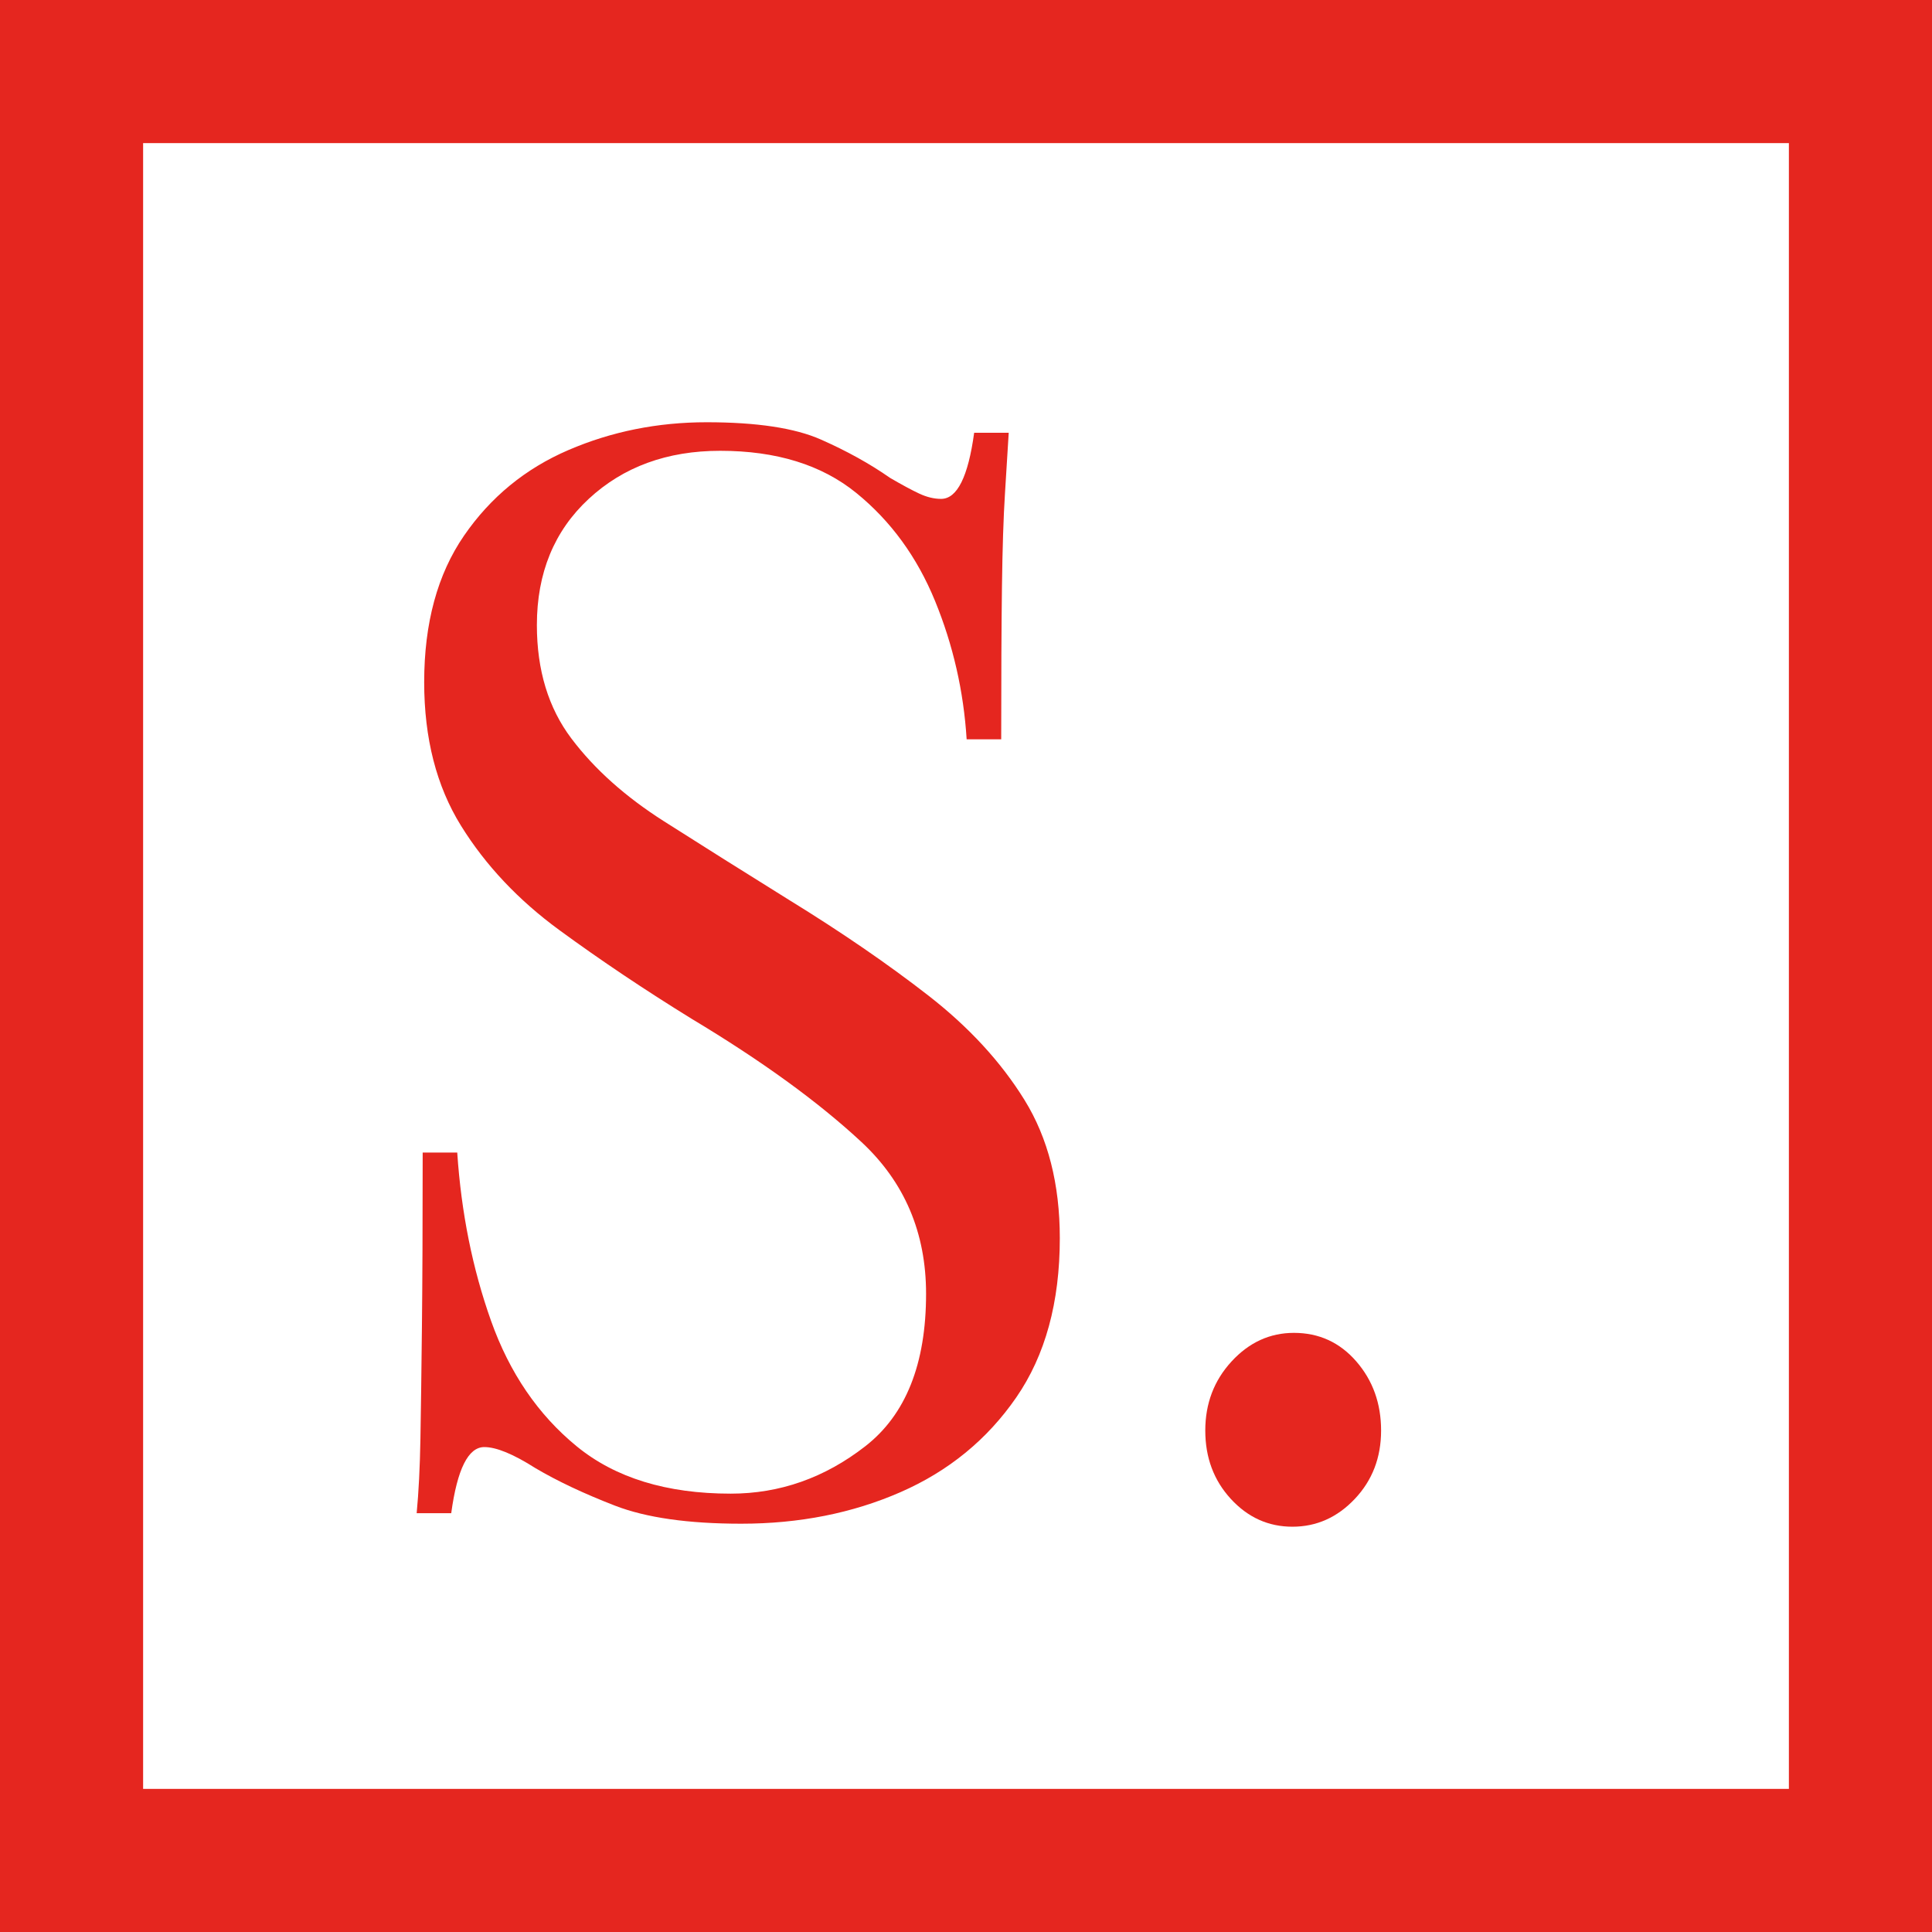
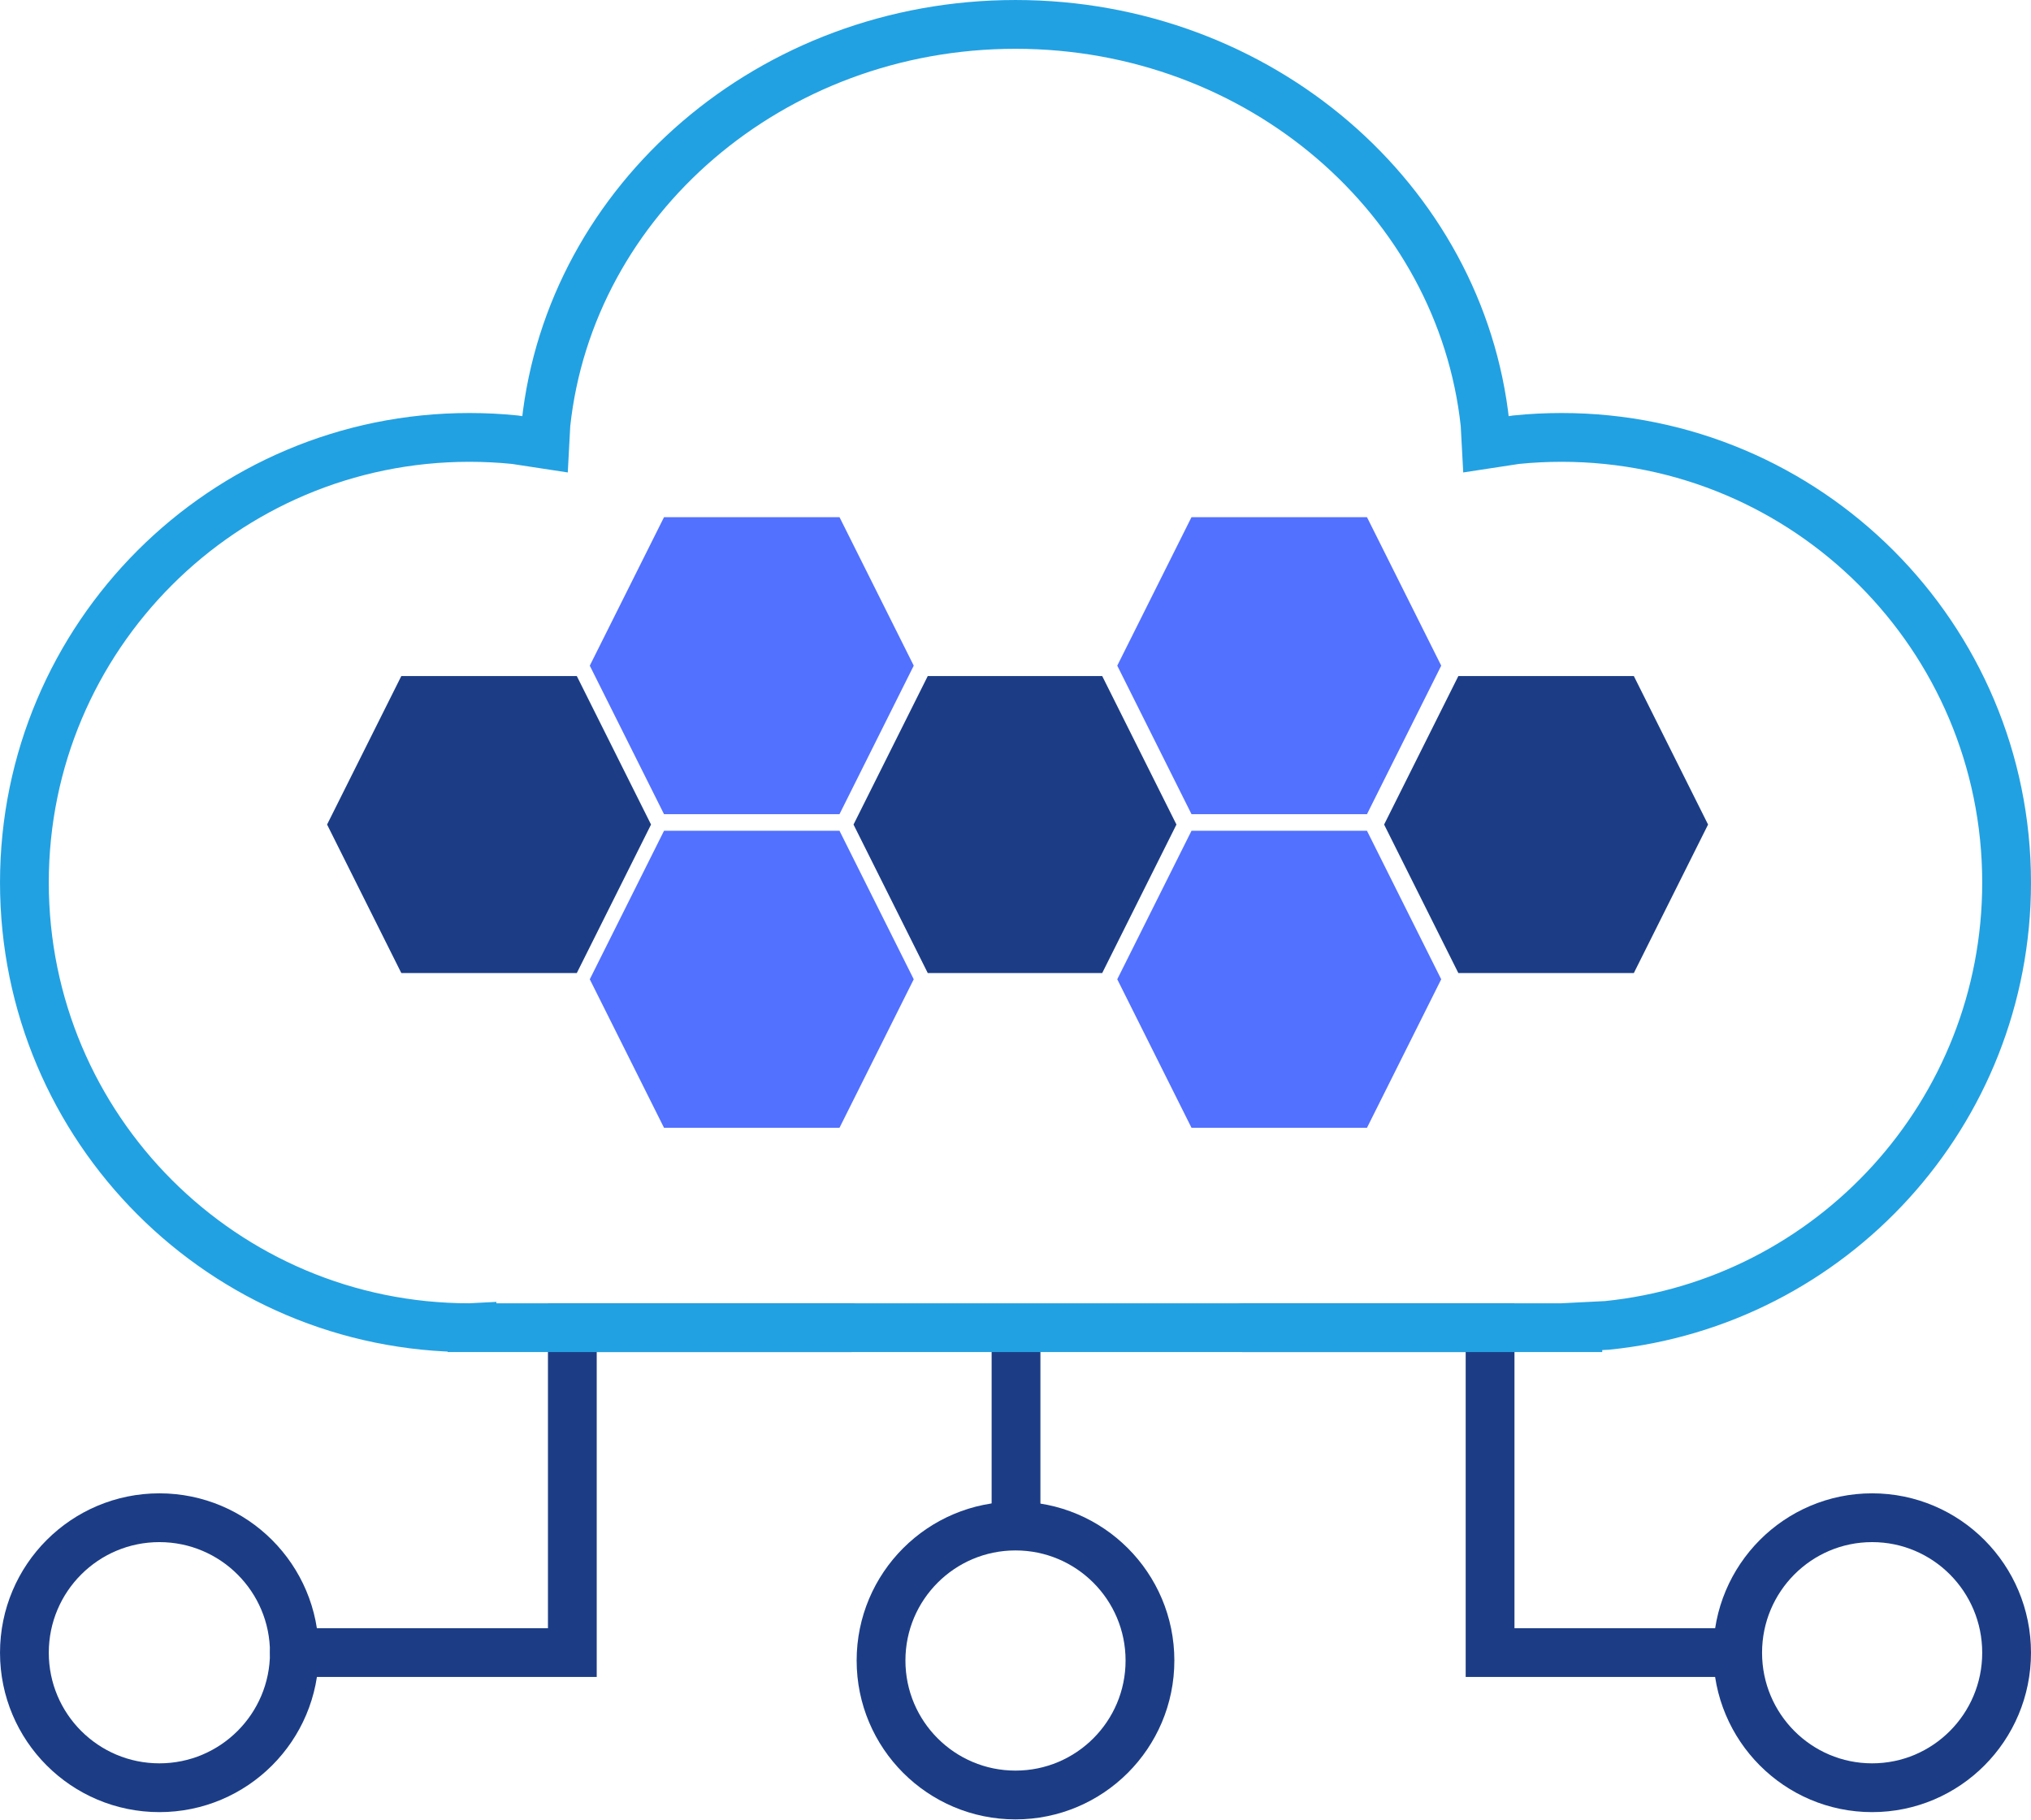
- <svg xmlns="http://www.w3.org/2000/svg" width="54px" height="54px" viewBox="0 0 54 54" version="1.1">
-   <g id="Page-1" stroke="none" stroke-width="1" fill="none" fill-rule="evenodd">
-     <g id="logo-mobile">
-       <rect id="Rectangle-6" stroke="#E5261F" stroke-width="4" fill-rule="nonzero" x="2" y="2" width="50" height="50" />
-       <path id="." fill="#E5261F" d="M34.402,41.895 C33.926,41.377 33.688,40.74 33.688,39.984 C33.688,39.228 33.933,38.584 34.423,38.052 C34.913,37.52 35.494,37.254 36.166,37.254 C36.866,37.254 37.447,37.52 37.909,38.052 C38.371,38.584 38.602,39.228 38.602,39.984 C38.602,40.74 38.357,41.377 37.867,41.895 C37.377,42.413 36.796,42.672 36.124,42.672 C35.452,42.672 34.878,42.413 34.402,41.895 Z" />
-       <path id="S" fill="#E5261F" fill-rule="nonzero" d="M20.718,42.588 C22.342,42.588 23.826,42.294 25.17,41.706 C26.514,41.118 27.592,40.236 28.404,39.06 C29.216,37.884 29.622,36.4 29.622,34.608 C29.622,33.096 29.293,31.808 28.635,30.744 C27.977,29.68 27.081,28.707 25.947,27.825 C24.813,26.943 23.518,26.054 22.062,25.158 C20.802,24.374 19.633,23.639 18.555,22.953 C17.477,22.267 16.616,21.497 15.972,20.643 C15.328,19.789 15.006,18.732 15.006,17.472 C15.006,16.016 15.489,14.84 16.455,13.944 C17.421,13.048 18.646,12.6 20.13,12.6 C21.698,12.6 22.965,12.992 23.931,13.776 C24.897,14.56 25.632,15.568 26.136,16.8 C26.64,18.032 26.934,19.32 27.018,20.664 L27.018,20.664 L27.984,20.664 C27.984,18.9 27.991,17.479 28.005,16.401 C28.019,15.323 28.047,14.455 28.089,13.797 C28.131,13.139 28.166,12.572 28.194,12.096 L28.194,12.096 L27.228,12.096 C27.06,13.328 26.752,13.944 26.304,13.944 C26.108,13.944 25.905,13.895 25.695,13.797 C25.485,13.699 25.212,13.552 24.876,13.356 C24.316,12.964 23.672,12.607 22.944,12.285 C22.216,11.963 21.152,11.802 19.752,11.802 C18.38,11.802 17.092,12.061 15.888,12.579 C14.684,13.097 13.711,13.895 12.969,14.973 C12.227,16.051 11.856,17.416 11.856,19.068 C11.856,20.636 12.199,21.973 12.885,23.079 C13.571,24.185 14.488,25.158 15.636,25.998 C16.784,26.838 18.016,27.664 19.332,28.476 C21.292,29.652 22.874,30.8 24.078,31.92 C25.282,33.04 25.884,34.454 25.884,36.162 C25.884,38.122 25.317,39.543 24.183,40.425 C23.049,41.307 21.796,41.748 20.424,41.748 C18.632,41.748 17.197,41.307 16.119,40.425 C15.041,39.543 14.243,38.374 13.725,36.918 C13.207,35.462 12.892,33.894 12.78,32.214 L12.78,32.214 L11.814,32.214 C11.814,34.174 11.807,35.798 11.793,37.086 C11.779,38.374 11.765,39.417 11.751,40.215 C11.737,41.013 11.702,41.706 11.646,42.294 L11.646,42.294 L12.612,42.294 C12.78,41.062 13.088,40.446 13.536,40.446 C13.872,40.446 14.348,40.642 14.964,41.034 C15.58,41.398 16.322,41.748 17.19,42.084 C18.058,42.42 19.234,42.588 20.718,42.588 Z" />
-     </g>
+ <svg xmlns="http://www.w3.org/2000/svg" width="1956" height="1752" xml:space="preserve" overflow="hidden">
+   <defs>
+     <clipPath id="clip0">
+       <rect x="1244" y="31" width="1956" height="1752" />
+     </clipPath>
+   </defs>
+   <g clip-path="url(#clip0)" transform="translate(-1244 -31)">
+     <path d="M2320 672 2391.5 529 2560.5 529 2632 672 2560.5 815 2391.5 815Z" fill="#5271FF" fill-rule="evenodd" />
+     <path d="M2320 974 2391.5 831 2560.5 831 2632 974 2560.5 1117 2391.5 1117Z" fill="#5271FF" fill-rule="evenodd" />
+     <path d="M2577 825 2648.5 682 2817.5 682 2889 825 2817.5 968 2648.5 968Z" fill="#1C3D86" fill-rule="evenodd" />
+     <path d="M2066 825 2137.5 682 2305.5 682 2377 825 2305.5 968 2137.5 968Z" fill="#1C3D86" fill-rule="evenodd" />
+     <path d="M1812 672 1883.5 529 2052.5 529 2124 672 2052.5 815 1883.5 815Z" fill="#5271FF" fill-rule="evenodd" />
+     <path d="M1812 974 1883.5 831 2052.5 831 2124 974 2052.5 1117 1883.5 1117Z" fill="#5271FF" fill-rule="evenodd" />
+     <path d="M1559 825 1630.5 682 1799.5 682 1871 825 1799.5 968 1630.5 968Z" fill="#1C3D86" fill-rule="evenodd" />
+     <path d="M2917.5 1622.5C2917.5 1550.7 2975.48 1492.5 3047 1492.5 3118.52 1492.5 3176.5 1550.7 3176.5 1622.5 3176.5 1694.3 3118.52 1752.5 3047 1752.5 2975.48 1752.5 2917.5 1694.3 2917.5 1622.5Z" stroke="#1C3D86" stroke-width="46.979" stroke-miterlimit="8" fill="none" fill-rule="evenodd" />
+     <path d="M1267.5 1622.5C1267.5 1550.7 1325.7 1492.5 1397.5 1492.5 1469.3 1492.5 1527.5 1550.7 1527.5 1622.5 1527.5 1694.3 1469.3 1752.5 1397.5 1752.5 1325.7 1752.5 1267.5 1694.3 1267.5 1622.5Z" stroke="#1C3D86" stroke-width="46.979" stroke-miterlimit="8" fill="none" fill-rule="evenodd" />
+     <path d="M2092.5 1630C2092.5 1558.48 2150.48 1500.5 2222 1500.5 2293.52 1500.5 2351.5 1558.48 2351.5 1630 2351.5 1701.52 2293.52 1759.5 2222 1759.5 2150.48 1759.5 2092.5 1701.52 2092.5 1630Z" stroke="#1C3D86" stroke-width="46.979" stroke-miterlimit="8" fill="none" fill-rule="evenodd" />
+     <path d="M0 0 267.7 0 267.7 312.854 535.4 312.854" stroke="#1C3D86" stroke-width="46.979" stroke-linecap="round" stroke-miterlimit="8" fill="none" fill-rule="evenodd" transform="matrix(1 0 0 -1 1527.5 1622.35)" />
+     <path d="M2916.6 1622.35 2679.05 1622.35 2679.05 1309.5 2441.5 1309.5" stroke="#1C3D86" stroke-width="46.979" stroke-linecap="round" stroke-miterlimit="8" fill="none" fill-rule="evenodd" />
+     <path d="M0 0 0 190.099" stroke="#1C3D86" stroke-width="46.979" stroke-miterlimit="8" fill="none" fill-rule="evenodd" transform="matrix(1 0 0 -1 2222.5 1499.6)" />
+     <path d="M2222 54.5C2457.36 54.5 2650.94 223.173 2674.21 439.321L2675.26 458.818 2704.09 454.417C2718.5 452.954 2733.12 452.204 2747.91 452.204 2984.61 452.204 3176.5 644.117 3176.5 880.852 3176.5 1102.79 3007.85 1285.34 2791.73 1307.29L2763.59 1308.71 2763.59 1309.5 2747.96 1309.5 2747.91 1309.5 2747.87 1309.5 1698.61 1309.5 1698.61 1309.37 1696.09 1309.5C1459.38 1309.5 1267.5 1117.59 1267.5 880.852 1267.5 644.117 1459.38 452.204 1696.09 452.204 1710.88 452.204 1725.5 452.954 1739.91 454.417L1768.74 458.818 1769.78 439.321C1793.06 223.173 1986.64 54.5 2222 54.5Z" stroke="#22A1E2" stroke-width="46.979" stroke-miterlimit="8" fill="none" fill-rule="evenodd" />
  </g>
</svg>
